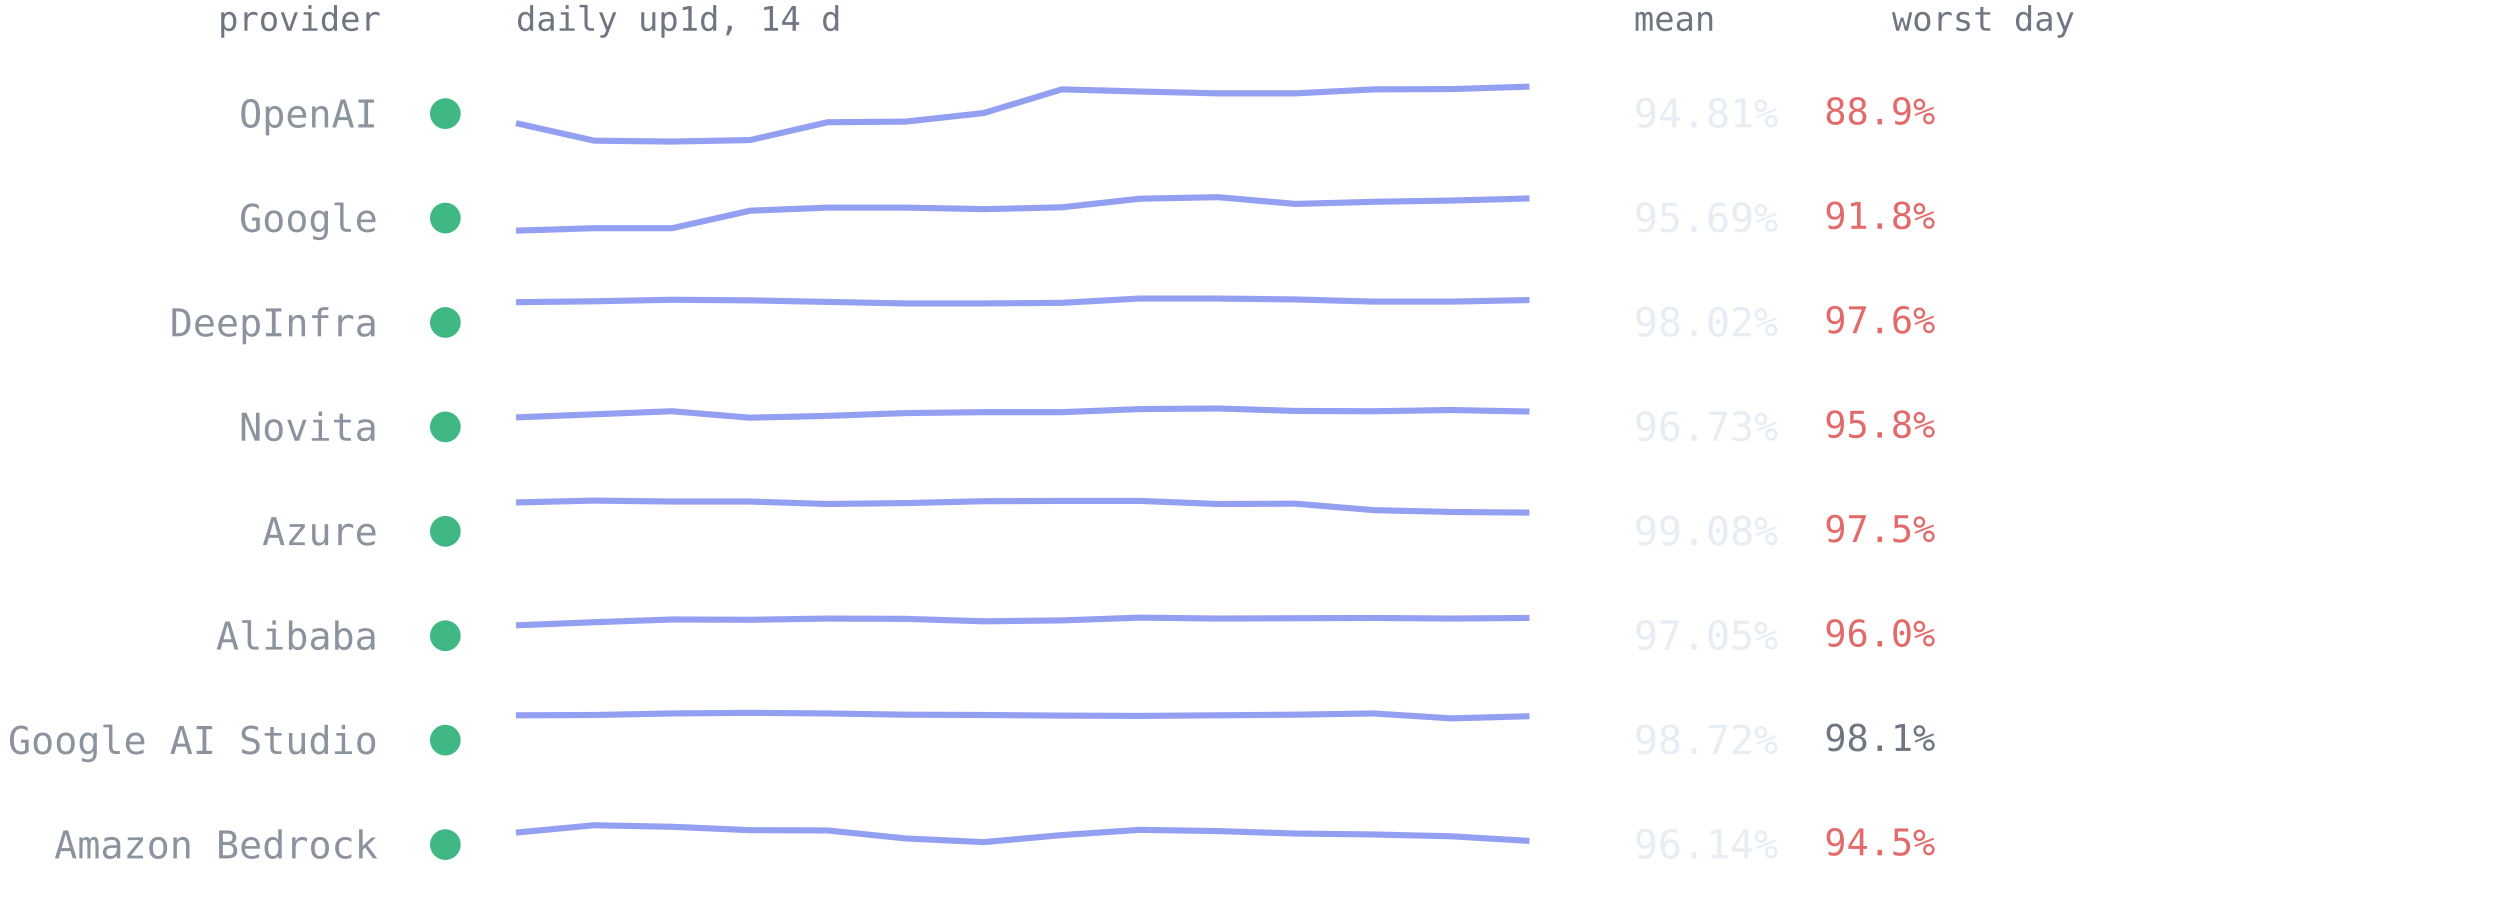
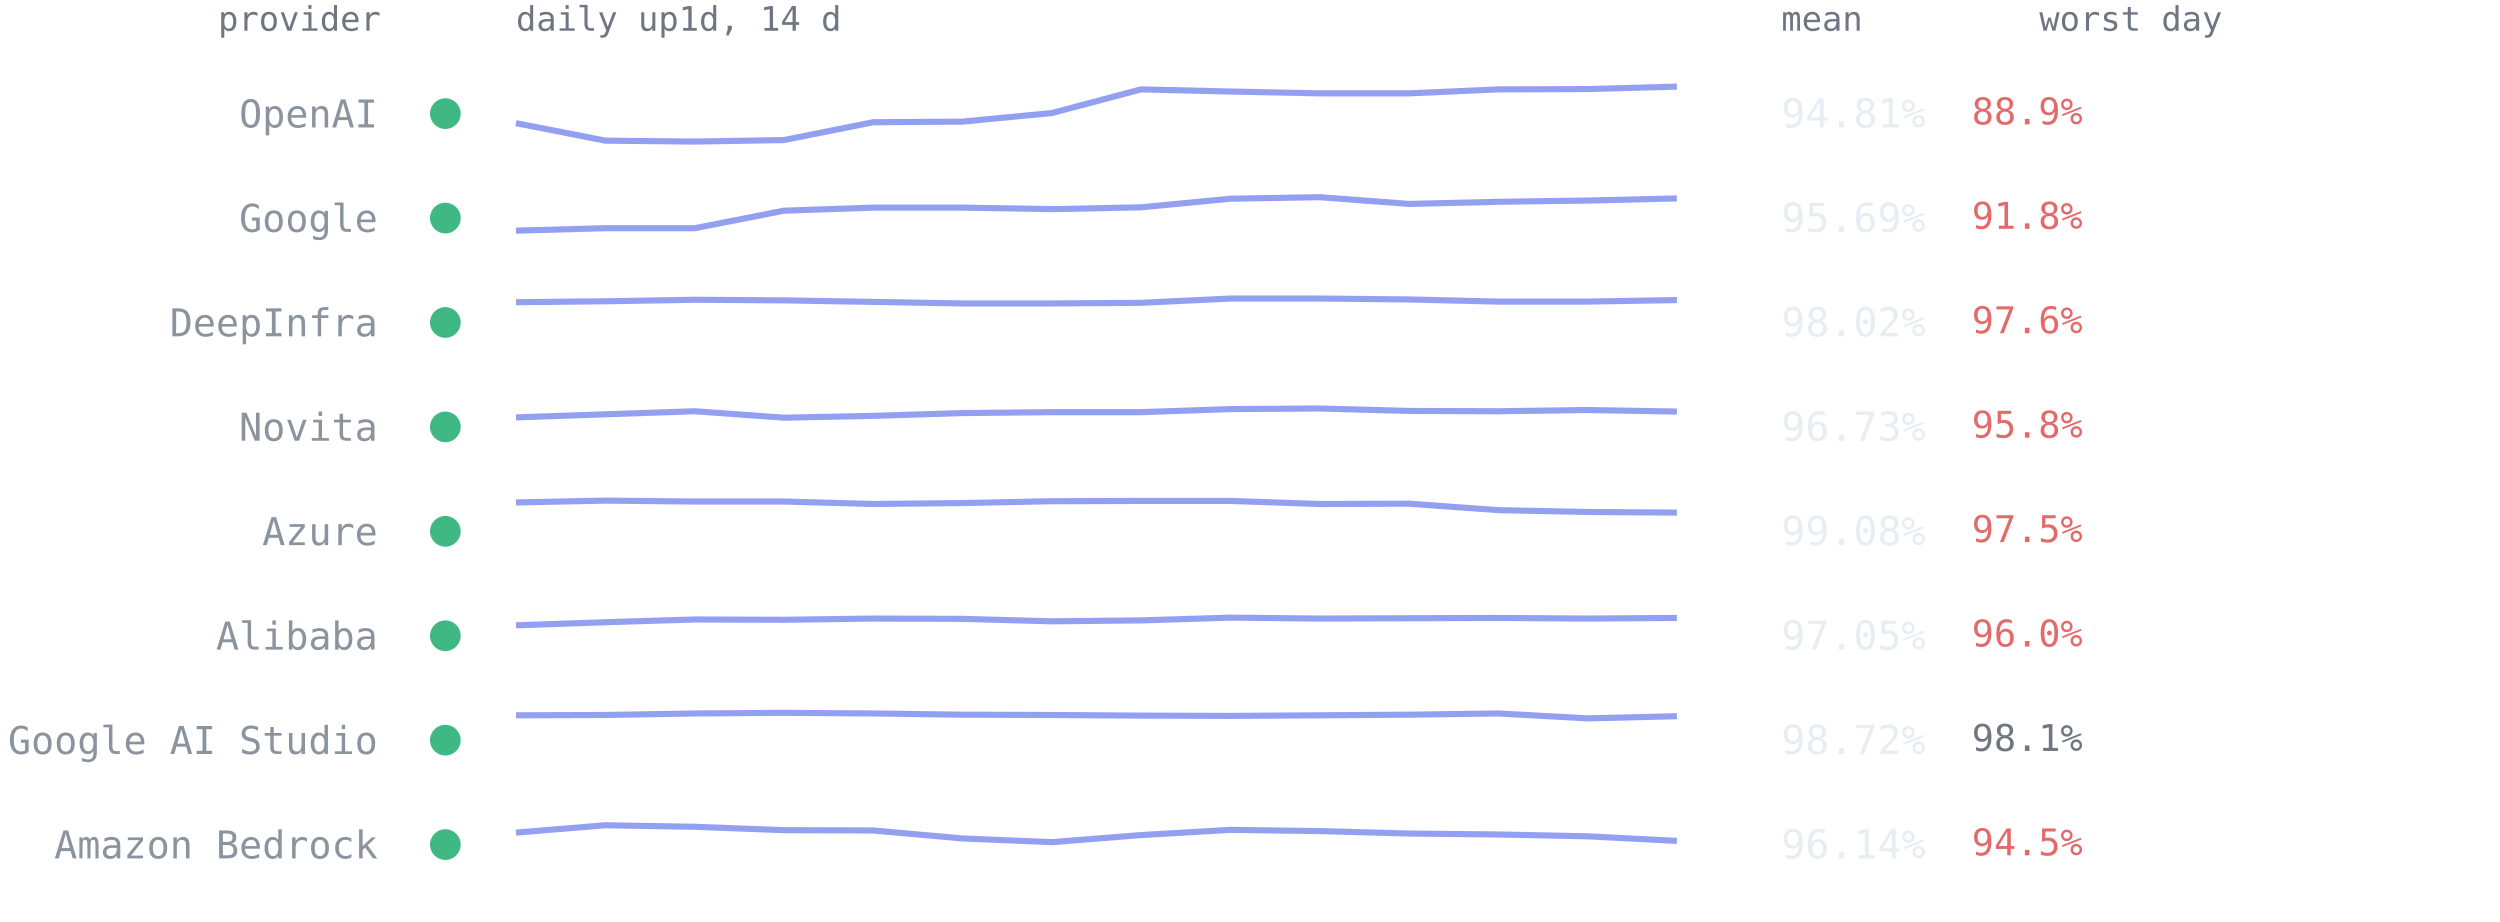
<svg xmlns="http://www.w3.org/2000/svg" viewBox="0 0 814 300" font-family="ui-monospace,SFMono-Regular,Menlo,Consolas,monospace" role="img" aria-label="Per-provider 14-day availability from up1d">
  <text x="124" y="10" text-anchor="end" style="font:11px ui-monospace,SFMono-Regular,Menlo,Consolas,monospace;fill:#6e7681">provider</text>
  <text x="168" y="10" style="font:11px ui-monospace,SFMono-Regular,Menlo,Consolas,monospace;fill:#6e7681">daily up1d, 14 d</text>
-   <text x="532" y="10" style="font:11px ui-monospace,SFMono-Regular,Menlo,Consolas,monospace;fill:#6e7681">mean</text>
-   <text x="616" y="10" style="font:11px ui-monospace,SFMono-Regular,Menlo,Consolas,monospace;fill:#6e7681">worst day</text>
+   <text x="580" y="10" style="font:11px ui-monospace,SFMono-Regular,Menlo,Consolas,monospace;fill:#6e7681">mean</text>
+   <text x="664" y="10" style="font:11px ui-monospace,SFMono-Regular,Menlo,Consolas,monospace;fill:#6e7681">worst day</text>
  <circle cx="145" cy="37.0" r="5" fill="#3fb884" />
  <text x="123" y="41.5" text-anchor="end" style="font:12.5px ui-monospace,SFMono-Regular,Menlo,Consolas,monospace;fill:#8b949e">OpenAI</text>
-   <polyline points="168.0,40.1 193.4,45.8 218.8,46.1 244.2,45.6 269.5,39.8 294.9,39.6 320.3,36.8 345.7,29.1 371.1,29.8 396.5,30.4 421.8,30.4 447.2,29.1 472.6,29.0 498.0,28.2" fill="none" stroke="#93a0f2" stroke-width="2" stroke-linejoin="round" />
-   <text x="532" y="41.5" style="font:13px ui-monospace,SFMono-Regular,Menlo,Consolas,monospace;fill:#e6edf3">94.81%</text>
-   <text x="594" y="40.5" style="font:12px ui-monospace,SFMono-Regular,Menlo,Consolas,monospace;fill:#e36a6a">88.9%</text>
+   <polyline points="168.0,40.1 197.1,45.8 226.2,46.1 255.2,45.6 284.3,39.8 313.4,39.6 342.5,36.8 371.5,29.1 400.6,29.8 429.7,30.4 458.8,30.4 487.8,29.1 516.9,29.0 546.0,28.2" fill="none" stroke="#93a0f2" stroke-width="2" stroke-linejoin="round" />
+   <text x="580" y="41.5" style="font:13px ui-monospace,SFMono-Regular,Menlo,Consolas,monospace;fill:#e6edf3">94.81%</text>
+   <text x="642" y="40.5" style="font:12px ui-monospace,SFMono-Regular,Menlo,Consolas,monospace;fill:#e36a6a">88.9%</text>
  <circle cx="145" cy="71.0" r="5" fill="#3fb884" />
  <text x="123" y="75.5" text-anchor="end" style="font:12.5px ui-monospace,SFMono-Regular,Menlo,Consolas,monospace;fill:#8b949e">Google</text>
-   <polyline points="168.0,75.1 193.4,74.3 218.8,74.3 244.2,68.6 269.5,67.6 294.9,67.6 320.3,68.1 345.7,67.5 371.1,64.7 396.5,64.2 421.8,66.4 447.2,65.7 472.6,65.3 498.0,64.6" fill="none" stroke="#93a0f2" stroke-width="2" stroke-linejoin="round" />
-   <text x="532" y="75.5" style="font:13px ui-monospace,SFMono-Regular,Menlo,Consolas,monospace;fill:#e6edf3">95.69%</text>
-   <text x="594" y="74.5" style="font:12px ui-monospace,SFMono-Regular,Menlo,Consolas,monospace;fill:#e36a6a">91.8%</text>
+   <polyline points="168.0,75.1 197.1,74.3 226.2,74.3 255.2,68.6 284.3,67.6 313.4,67.6 342.5,68.1 371.5,67.5 400.6,64.7 429.7,64.2 458.8,66.4 487.8,65.7 516.9,65.3 546.0,64.6" fill="none" stroke="#93a0f2" stroke-width="2" stroke-linejoin="round" />
+   <text x="580" y="75.5" style="font:13px ui-monospace,SFMono-Regular,Menlo,Consolas,monospace;fill:#e6edf3">95.69%</text>
+   <text x="642" y="74.5" style="font:12px ui-monospace,SFMono-Regular,Menlo,Consolas,monospace;fill:#e36a6a">91.8%</text>
  <circle cx="145" cy="105.0" r="5" fill="#3fb884" />
  <text x="123" y="109.5" text-anchor="end" style="font:12.5px ui-monospace,SFMono-Regular,Menlo,Consolas,monospace;fill:#8b949e">DeepInfra</text>
-   <polyline points="168.0,98.4 193.4,98.1 218.8,97.6 244.2,97.8 269.5,98.3 294.9,98.8 320.3,98.8 345.7,98.6 371.1,97.2 396.5,97.2 421.8,97.5 447.2,98.2 472.6,98.2 498.0,97.7" fill="none" stroke="#93a0f2" stroke-width="2" stroke-linejoin="round" />
-   <text x="532" y="109.5" style="font:13px ui-monospace,SFMono-Regular,Menlo,Consolas,monospace;fill:#e6edf3">98.02%</text>
-   <text x="594" y="108.5" style="font:12px ui-monospace,SFMono-Regular,Menlo,Consolas,monospace;fill:#e36a6a">97.6%</text>
+   <polyline points="168.0,98.4 197.1,98.1 226.2,97.6 255.2,97.8 284.3,98.3 313.4,98.8 342.5,98.8 371.5,98.6 400.6,97.2 429.7,97.2 458.8,97.5 487.8,98.2 516.9,98.2 546.0,97.7" fill="none" stroke="#93a0f2" stroke-width="2" stroke-linejoin="round" />
+   <text x="580" y="109.5" style="font:13px ui-monospace,SFMono-Regular,Menlo,Consolas,monospace;fill:#e6edf3">98.02%</text>
+   <text x="642" y="108.5" style="font:12px ui-monospace,SFMono-Regular,Menlo,Consolas,monospace;fill:#e36a6a">97.6%</text>
  <circle cx="145" cy="139.0" r="5" fill="#3fb884" />
  <text x="123" y="143.5" text-anchor="end" style="font:12.5px ui-monospace,SFMono-Regular,Menlo,Consolas,monospace;fill:#8b949e">Novita</text>
-   <polyline points="168.0,135.9 193.4,134.9 218.8,133.9 244.2,136.0 269.5,135.4 294.9,134.5 320.3,134.2 345.7,134.2 371.1,133.2 396.5,133.0 421.8,133.8 447.2,133.9 472.6,133.5 498.0,134.0" fill="none" stroke="#93a0f2" stroke-width="2" stroke-linejoin="round" />
-   <text x="532" y="143.5" style="font:13px ui-monospace,SFMono-Regular,Menlo,Consolas,monospace;fill:#e6edf3">96.73%</text>
-   <text x="594" y="142.5" style="font:12px ui-monospace,SFMono-Regular,Menlo,Consolas,monospace;fill:#e36a6a">95.8%</text>
+   <polyline points="168.0,135.9 197.1,134.9 226.2,133.9 255.2,136.0 284.3,135.4 313.4,134.5 342.5,134.2 371.5,134.2 400.6,133.2 429.7,133.0 458.8,133.8 487.8,133.9 516.9,133.5 546.0,134.0" fill="none" stroke="#93a0f2" stroke-width="2" stroke-linejoin="round" />
+   <text x="580" y="143.5" style="font:13px ui-monospace,SFMono-Regular,Menlo,Consolas,monospace;fill:#e6edf3">96.73%</text>
+   <text x="642" y="142.5" style="font:12px ui-monospace,SFMono-Regular,Menlo,Consolas,monospace;fill:#e36a6a">95.8%</text>
  <circle cx="145" cy="173.0" r="5" fill="#3fb884" />
  <text x="123" y="177.5" text-anchor="end" style="font:12.5px ui-monospace,SFMono-Regular,Menlo,Consolas,monospace;fill:#8b949e">Azure</text>
-   <polyline points="168.0,163.6 193.4,163.0 218.8,163.3 244.2,163.3 269.5,164.1 294.9,163.8 320.3,163.2 345.7,163.1 371.1,163.1 396.5,164.1 421.8,164.0 447.2,166.1 472.6,166.7 498.0,166.9" fill="none" stroke="#93a0f2" stroke-width="2" stroke-linejoin="round" />
-   <text x="532" y="177.5" style="font:13px ui-monospace,SFMono-Regular,Menlo,Consolas,monospace;fill:#e6edf3">99.08%</text>
-   <text x="594" y="176.5" style="font:12px ui-monospace,SFMono-Regular,Menlo,Consolas,monospace;fill:#e36a6a">97.5%</text>
+   <polyline points="168.0,163.6 197.1,163.0 226.2,163.3 255.2,163.3 284.3,164.1 313.4,163.8 342.5,163.2 371.5,163.1 400.6,163.1 429.7,164.1 458.8,164.0 487.8,166.1 516.9,166.7 546.0,166.9" fill="none" stroke="#93a0f2" stroke-width="2" stroke-linejoin="round" />
+   <text x="580" y="177.5" style="font:13px ui-monospace,SFMono-Regular,Menlo,Consolas,monospace;fill:#e6edf3">99.08%</text>
+   <text x="642" y="176.5" style="font:12px ui-monospace,SFMono-Regular,Menlo,Consolas,monospace;fill:#e36a6a">97.5%</text>
  <circle cx="145" cy="207.0" r="5" fill="#3fb884" />
  <text x="123" y="211.5" text-anchor="end" style="font:12.5px ui-monospace,SFMono-Regular,Menlo,Consolas,monospace;fill:#8b949e">Alibaba</text>
-   <polyline points="168.0,203.6 193.4,202.6 218.8,201.7 244.2,201.8 269.5,201.4 294.9,201.5 320.3,202.3 345.7,202.0 371.1,201.1 396.5,201.4 421.8,201.3 447.2,201.2 472.6,201.4 498.0,201.2" fill="none" stroke="#93a0f2" stroke-width="2" stroke-linejoin="round" />
-   <text x="532" y="211.5" style="font:13px ui-monospace,SFMono-Regular,Menlo,Consolas,monospace;fill:#e6edf3">97.05%</text>
-   <text x="594" y="210.5" style="font:12px ui-monospace,SFMono-Regular,Menlo,Consolas,monospace;fill:#e36a6a">96.0%</text>
+   <polyline points="168.0,203.6 197.1,202.6 226.2,201.7 255.2,201.8 284.3,201.4 313.4,201.5 342.5,202.3 371.5,202.0 400.6,201.1 429.7,201.4 458.8,201.3 487.8,201.2 516.9,201.4 546.0,201.2" fill="none" stroke="#93a0f2" stroke-width="2" stroke-linejoin="round" />
+   <text x="580" y="211.5" style="font:13px ui-monospace,SFMono-Regular,Menlo,Consolas,monospace;fill:#e6edf3">97.05%</text>
+   <text x="642" y="210.5" style="font:12px ui-monospace,SFMono-Regular,Menlo,Consolas,monospace;fill:#e36a6a">96.0%</text>
  <circle cx="145" cy="241.0" r="5" fill="#3fb884" />
  <text x="123" y="245.5" text-anchor="end" style="font:12.5px ui-monospace,SFMono-Regular,Menlo,Consolas,monospace;fill:#8b949e">Google AI Studio</text>
-   <polyline points="168.0,232.9 193.4,232.8 218.8,232.3 244.2,232.1 269.5,232.3 294.9,232.7 320.3,232.8 345.7,233.0 371.1,233.1 396.5,232.9 421.8,232.7 447.2,232.3 472.6,233.9 498.0,233.2" fill="none" stroke="#93a0f2" stroke-width="2" stroke-linejoin="round" />
-   <text x="532" y="245.5" style="font:13px ui-monospace,SFMono-Regular,Menlo,Consolas,monospace;fill:#e6edf3">98.72%</text>
-   <text x="594" y="244.5" style="font:12px ui-monospace,SFMono-Regular,Menlo,Consolas,monospace;fill:#6e7681">98.1%</text>
+   <polyline points="168.0,232.9 197.1,232.8 226.2,232.3 255.2,232.1 284.3,232.3 313.4,232.7 342.5,232.8 371.5,233.0 400.6,233.1 429.7,232.9 458.8,232.7 487.8,232.3 516.9,233.9 546.0,233.2" fill="none" stroke="#93a0f2" stroke-width="2" stroke-linejoin="round" />
+   <text x="580" y="245.5" style="font:13px ui-monospace,SFMono-Regular,Menlo,Consolas,monospace;fill:#e6edf3">98.72%</text>
+   <text x="642" y="244.5" style="font:12px ui-monospace,SFMono-Regular,Menlo,Consolas,monospace;fill:#6e7681">98.1%</text>
  <circle cx="145" cy="275.0" r="5" fill="#3fb884" />
  <text x="123" y="279.5" text-anchor="end" style="font:12.5px ui-monospace,SFMono-Regular,Menlo,Consolas,monospace;fill:#8b949e">Amazon Bedrock</text>
-   <polyline points="168.0,271.1 193.4,268.7 218.8,269.2 244.2,270.3 269.5,270.4 294.9,273.0 320.3,274.2 345.7,271.9 371.1,270.2 396.5,270.6 421.8,271.4 447.2,271.7 472.6,272.3 498.0,273.8" fill="none" stroke="#93a0f2" stroke-width="2" stroke-linejoin="round" />
-   <text x="532" y="279.5" style="font:13px ui-monospace,SFMono-Regular,Menlo,Consolas,monospace;fill:#e6edf3">96.14%</text>
-   <text x="594" y="278.5" style="font:12px ui-monospace,SFMono-Regular,Menlo,Consolas,monospace;fill:#e36a6a">94.5%</text>
+   <polyline points="168.0,271.1 197.1,268.7 226.2,269.2 255.2,270.3 284.3,270.4 313.4,273.0 342.5,274.2 371.5,271.9 400.6,270.2 429.7,270.6 458.8,271.4 487.8,271.7 516.9,272.3 546.0,273.8" fill="none" stroke="#93a0f2" stroke-width="2" stroke-linejoin="round" />
+   <text x="580" y="279.5" style="font:13px ui-monospace,SFMono-Regular,Menlo,Consolas,monospace;fill:#e6edf3">96.14%</text>
+   <text x="642" y="278.5" style="font:12px ui-monospace,SFMono-Regular,Menlo,Consolas,monospace;fill:#e36a6a">94.5%</text>
</svg>
